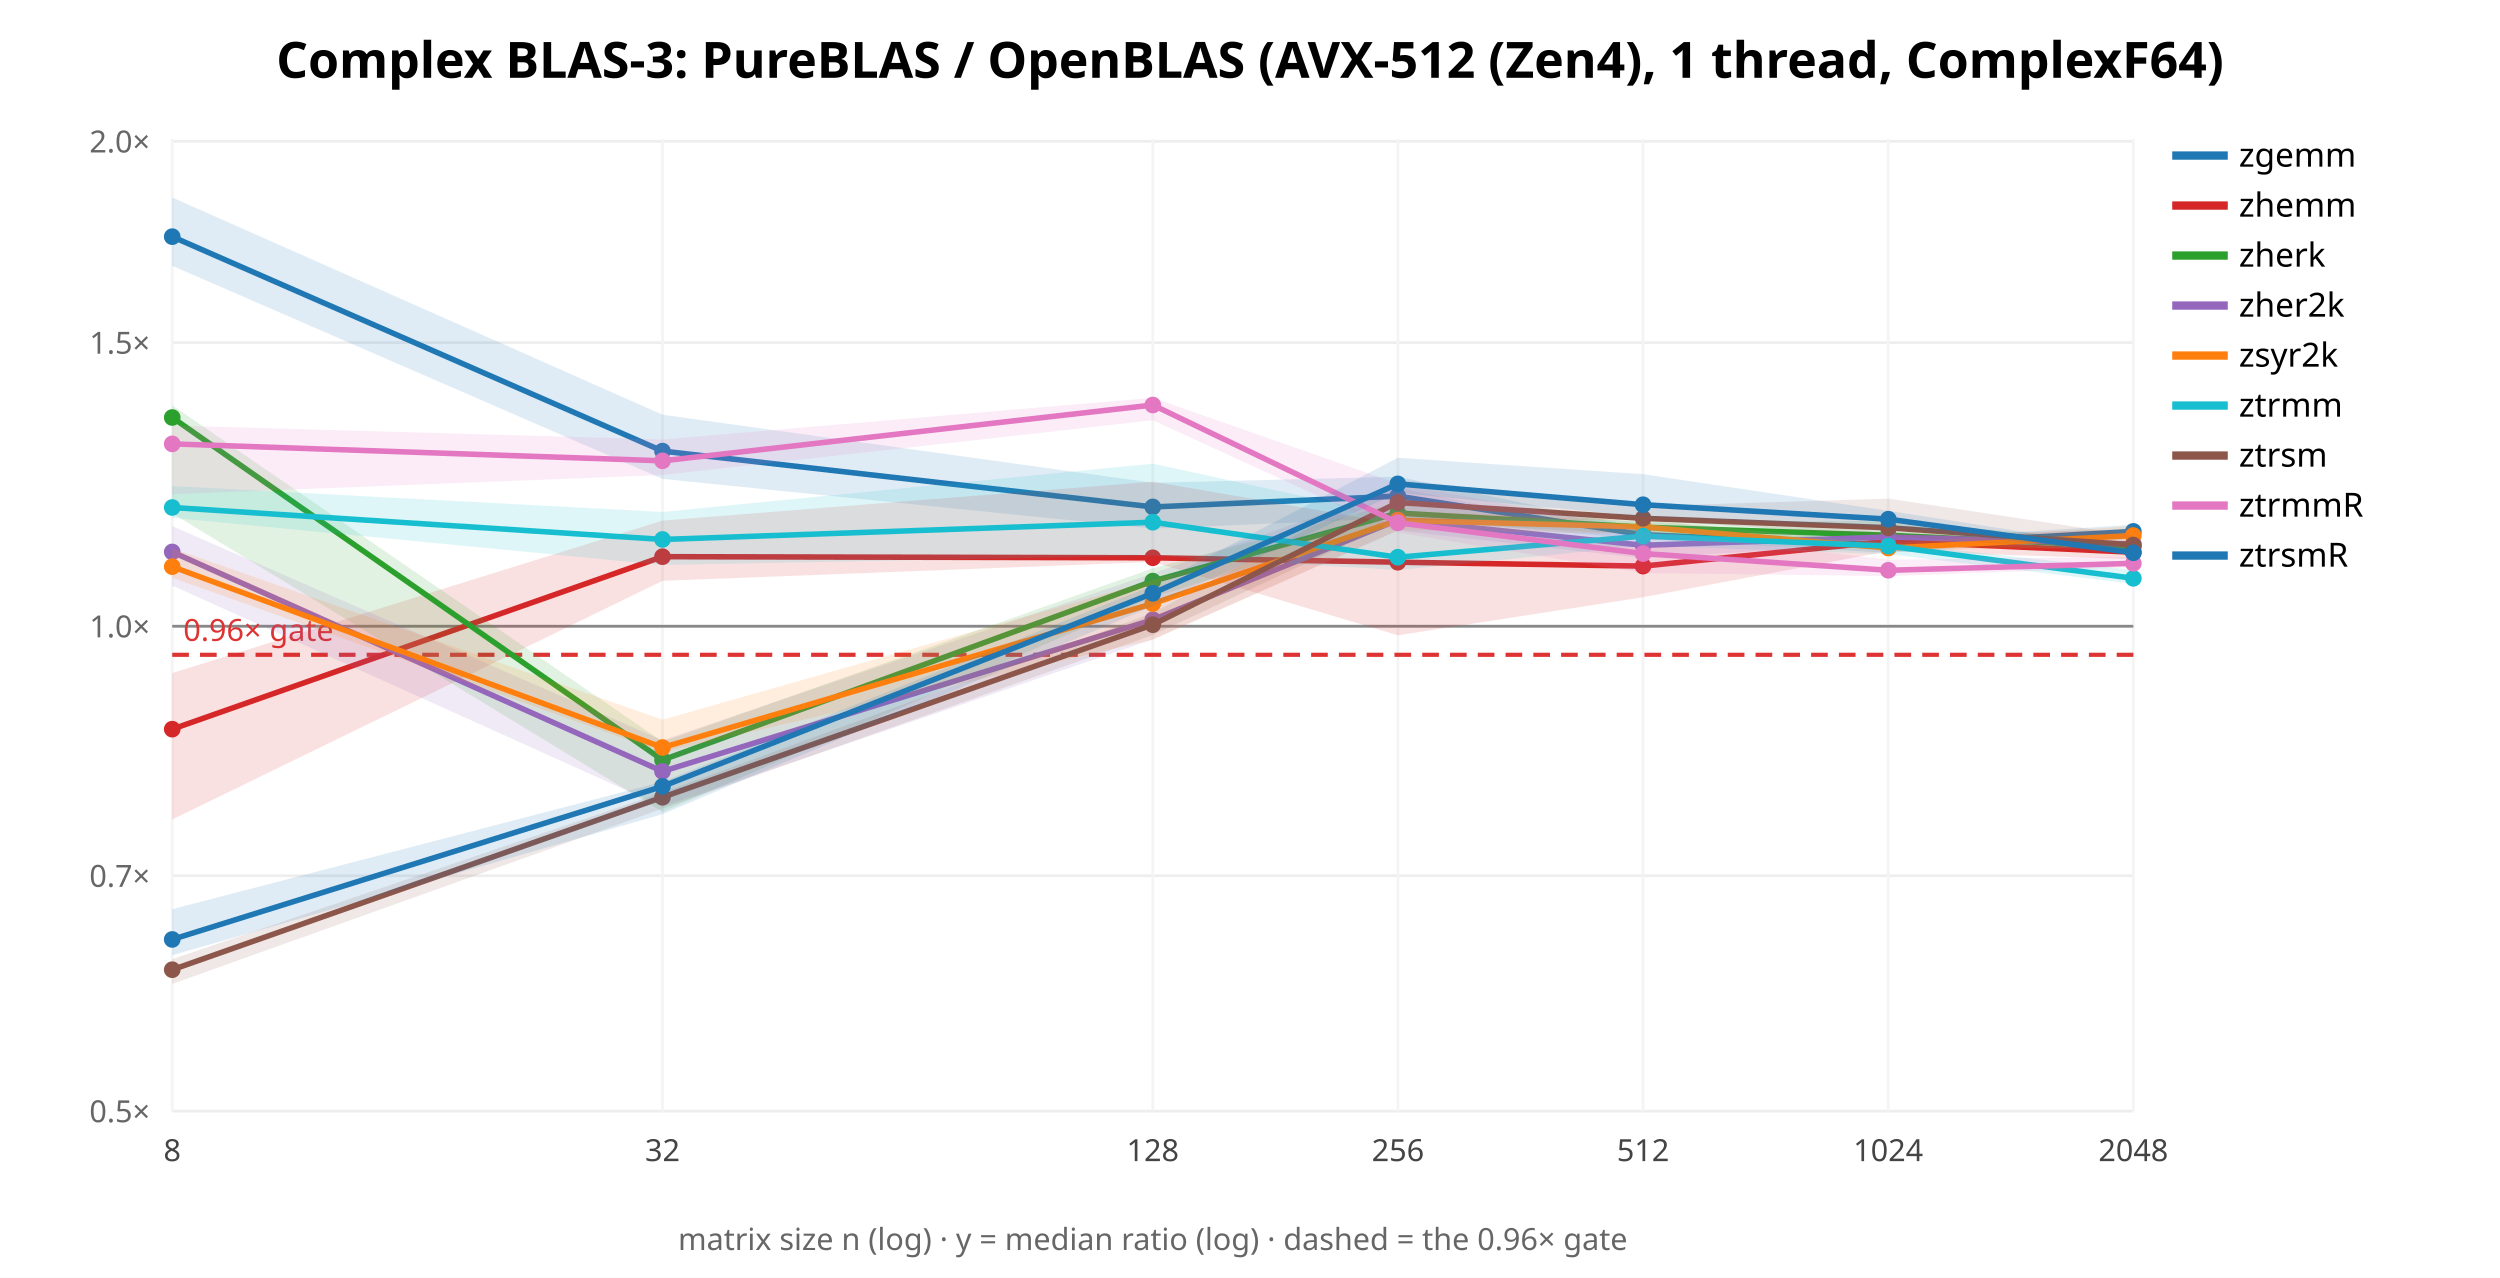
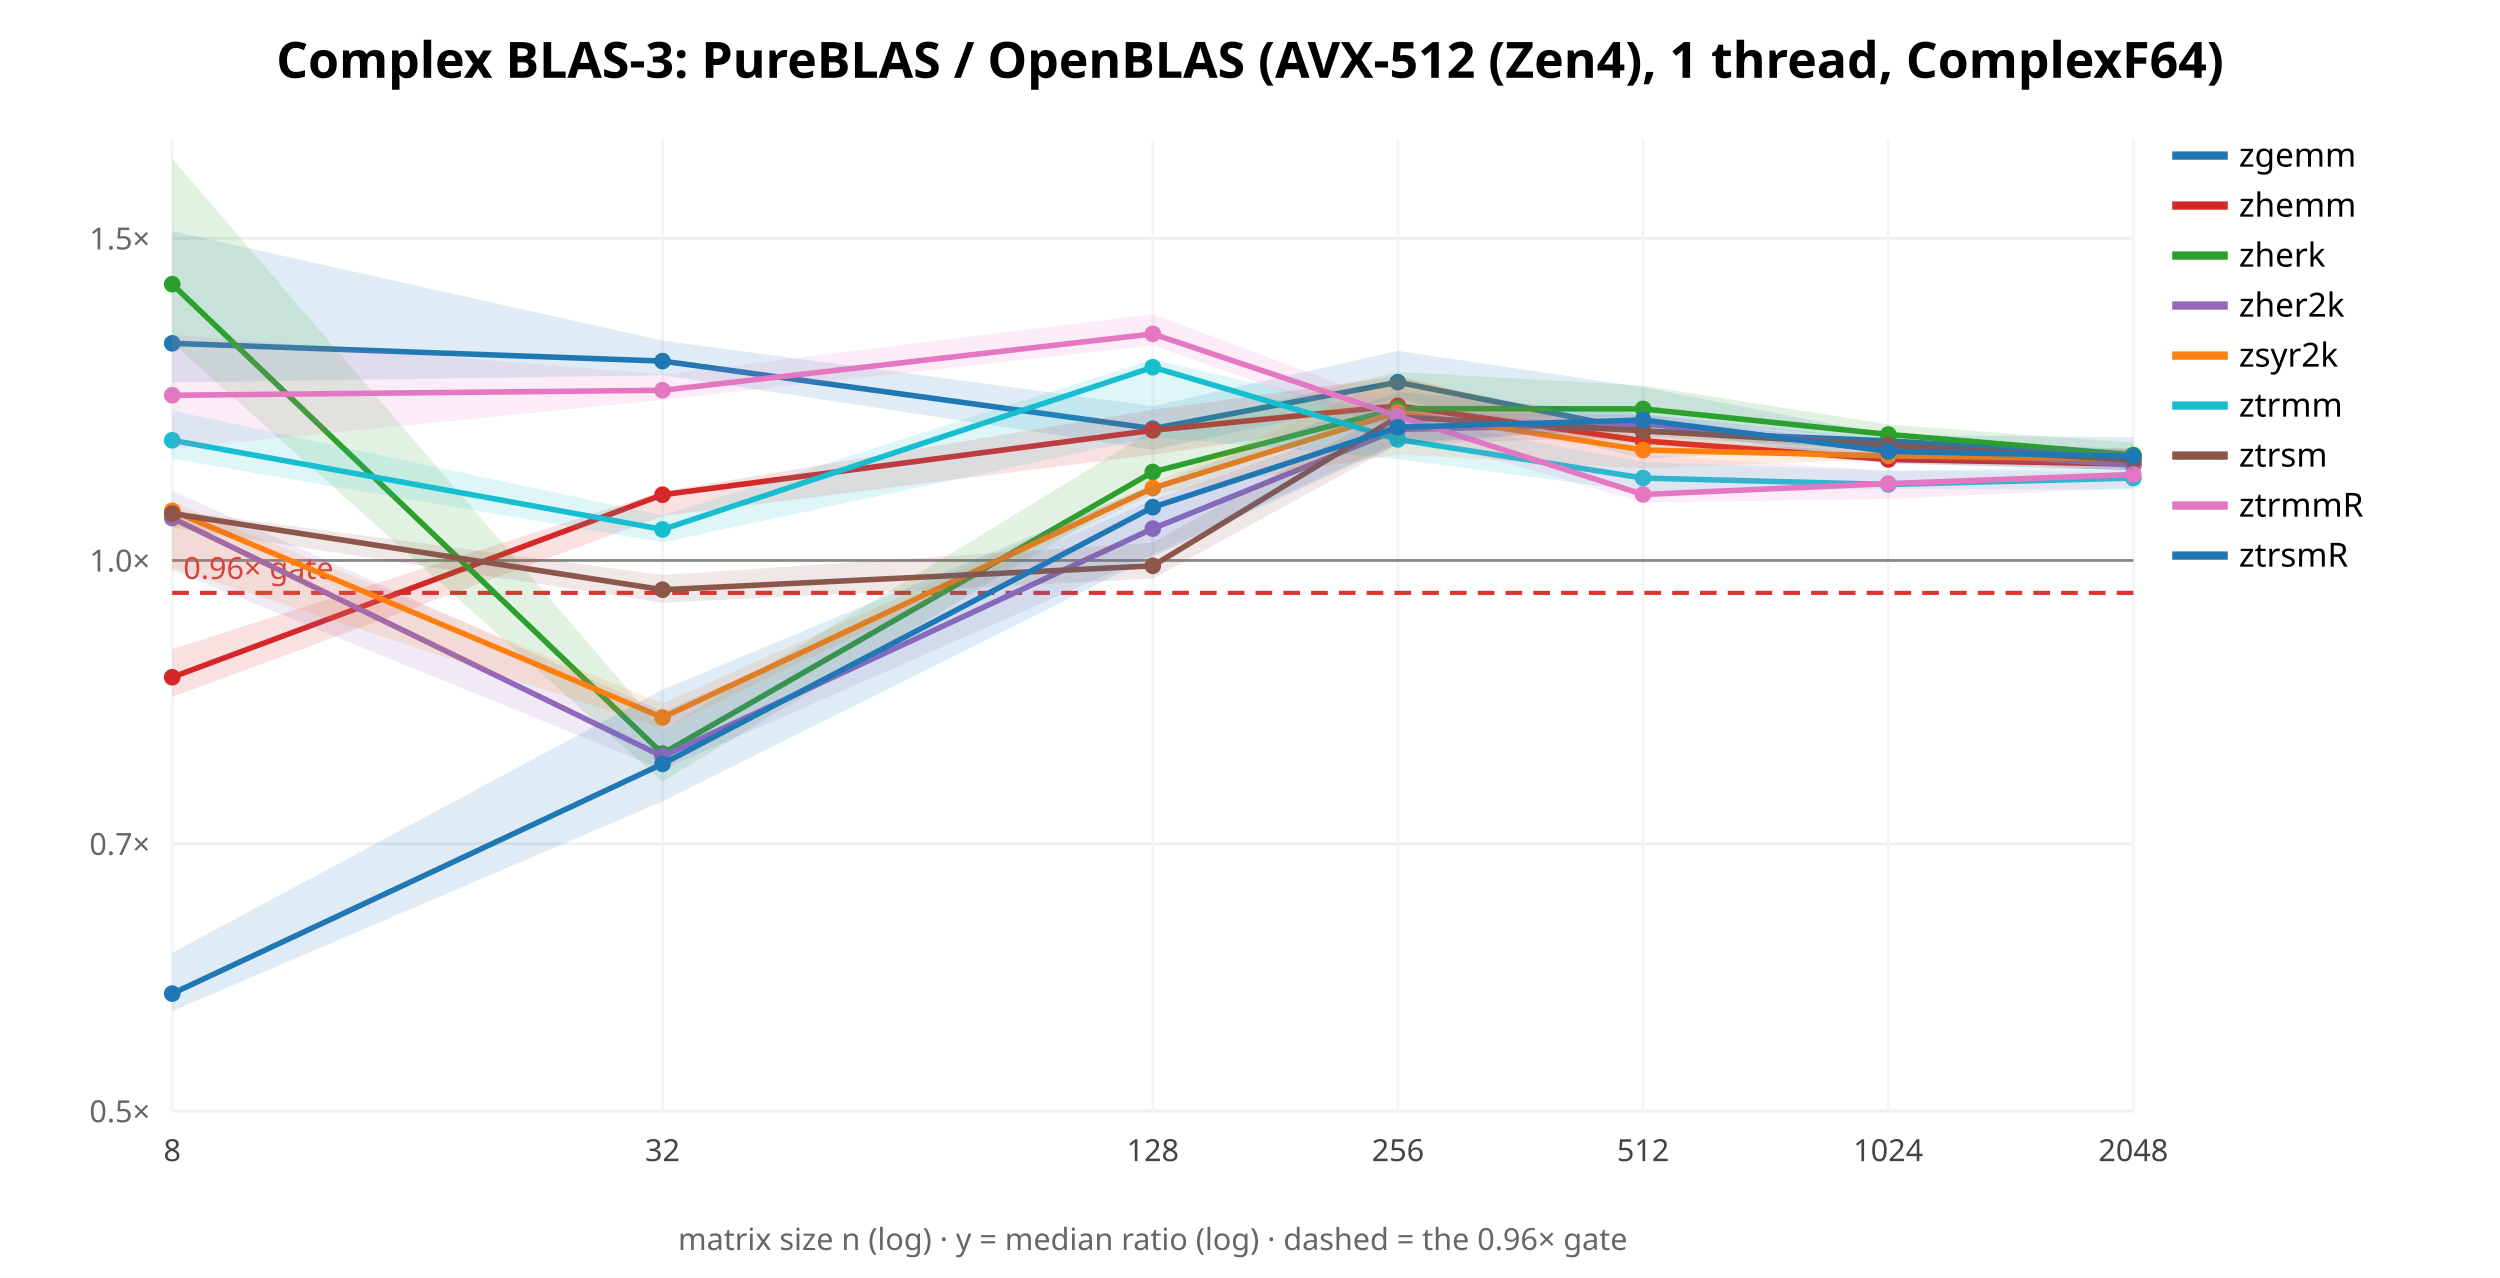
<svg xmlns="http://www.w3.org/2000/svg" width="900" height="460" font-family="sans-serif">
  <rect width="900" height="460" fill="white" />
  <text x="450.0" y="28" text-anchor="middle" font-size="18" font-weight="bold">Complex BLAS-3: PureBLAS / OpenBLAS (AVX-512 (Zen4), 1 thread, ComplexF64)</text>
  <line x1="62" y1="400.0" x2="768" y2="400.0" stroke="#eee" />
  <text x="54" y="404.0" text-anchor="end" font-size="11" fill="#666">0.5×</text>
-   <line x1="62" y1="315.267" x2="768" y2="315.267" stroke="#eee" />
-   <text x="54" y="319.267" text-anchor="end" font-size="11" fill="#666">0.7×</text>
-   <line x1="62" y1="225.447" x2="768" y2="225.447" stroke="#eee" />
-   <text x="54" y="229.447" text-anchor="end" font-size="11" fill="#666">1.0×</text>
-   <line x1="62" y1="123.339" x2="768" y2="123.339" stroke="#eee" />
-   <text x="54" y="127.339" text-anchor="end" font-size="11" fill="#666">1.5×</text>
-   <line x1="62" y1="50.893" x2="768" y2="50.893" stroke="#eee" />
-   <text x="54" y="54.893" text-anchor="end" font-size="11" fill="#666">2.0×</text>
+   <line x1="62" y1="303.769" x2="768" y2="303.769" stroke="#eee" />
+   <text x="54" y="307.769" text-anchor="end" font-size="11" fill="#666">0.7×</text>
+   <line x1="62" y1="201.76" x2="768" y2="201.76" stroke="#eee" />
+   <text x="54" y="205.76" text-anchor="end" font-size="11" fill="#666">1.0×</text>
+   <line x1="62" y1="85.797" x2="768" y2="85.797" stroke="#eee" />
+   <text x="54" y="89.797" text-anchor="end" font-size="11" fill="#666">1.5×</text>
  <line x1="62.0" y1="50" x2="62.0" y2="400" stroke="#f4f4f4" />
  <text x="62.0" y="418" text-anchor="middle" font-size="11" fill="#444">8</text>
  <line x1="238.5" y1="50" x2="238.5" y2="400" stroke="#f4f4f4" />
  <text x="238.5" y="418" text-anchor="middle" font-size="11" fill="#444">32</text>
  <line x1="415.0" y1="50" x2="415.0" y2="400" stroke="#f4f4f4" />
  <text x="415.0" y="418" text-anchor="middle" font-size="11" fill="#444">128</text>
  <line x1="503.25" y1="50" x2="503.25" y2="400" stroke="#f4f4f4" />
  <text x="503.25" y="418" text-anchor="middle" font-size="11" fill="#444">256</text>
  <line x1="591.5" y1="50" x2="591.5" y2="400" stroke="#f4f4f4" />
  <text x="591.5" y="418" text-anchor="middle" font-size="11" fill="#444">512</text>
  <line x1="679.75" y1="50" x2="679.75" y2="400" stroke="#f4f4f4" />
  <text x="679.75" y="418" text-anchor="middle" font-size="11" fill="#444">1024</text>
  <line x1="768.0" y1="50" x2="768.0" y2="400" stroke="#f4f4f4" />
  <text x="768.0" y="418" text-anchor="middle" font-size="11" fill="#444">2048</text>
-   <line x1="62" y1="225.447" x2="768" y2="225.447" stroke="#888" />
-   <line x1="62" y1="235.727" x2="768" y2="235.727" stroke="#d33" stroke-width="1.5" stroke-dasharray="6 4" />
-   <text x="66" y="230.727" font-size="11" fill="#d33">0.96× gate</text>
-   <polygon points="62.0,71.1 238.5,149.3 415.0,173.8 503.2,171.6 591.5,190.2 679.8,194.5 768.0,188.9 768.0,193.5 679.8,199.0 591.5,194.1 503.2,186.5 415.0,190.3 238.5,172.4 62.0,95.7" fill="#1f77b4" opacity="0.14" stroke="none" />
-   <polyline points="62.0,85.2 238.5,162.4 415.0,182.5 503.2,178.6 591.5,192.5 679.8,196.3 768.0,191.3" fill="none" stroke="#1f77b4" stroke-width="2" />
-   <circle cx="62.0" cy="85.2" r="3" fill="#1f77b4" />
-   <circle cx="238.5" cy="162.4" r="3" fill="#1f77b4" />
-   <circle cx="415.0" cy="182.5" r="3" fill="#1f77b4" />
-   <circle cx="503.2" cy="178.6" r="3" fill="#1f77b4" />
-   <circle cx="591.5" cy="192.5" r="3" fill="#1f77b4" />
-   <circle cx="679.8" cy="196.3" r="3" fill="#1f77b4" />
-   <circle cx="768.0" cy="191.3" r="3" fill="#1f77b4" />
+   <line x1="62" y1="201.76" x2="768" y2="201.76" stroke="#888" />
+   <line x1="62" y1="213.435" x2="768" y2="213.435" stroke="#d33" stroke-width="1.5" stroke-dasharray="6 4" />
+   <text x="66" y="208.435" font-size="11" fill="#d33">0.96× gate</text>
+   <polygon points="62.0,83.2 238.5,122.6 415.0,146.2 503.2,126.3 591.5,139.4 679.8,156.6 768.0,157.4 768.0,166.8 679.8,161.0 591.5,165.1 503.2,143.4 415.0,161.9 238.5,135.1 62.0,137.7" fill="#1f77b4" opacity="0.14" stroke="none" />
+   <polyline points="62.0,123.6 238.5,130.0 415.0,154.3 503.2,137.6 591.5,155.2 679.8,158.7 768.0,164.0" fill="none" stroke="#1f77b4" stroke-width="2" />
+   <circle cx="62.0" cy="123.6" r="3" fill="#1f77b4" />
+   <circle cx="238.5" cy="130.0" r="3" fill="#1f77b4" />
+   <circle cx="415.0" cy="154.3" r="3" fill="#1f77b4" />
+   <circle cx="503.2" cy="137.6" r="3" fill="#1f77b4" />
+   <circle cx="591.5" cy="155.2" r="3" fill="#1f77b4" />
+   <circle cx="679.8" cy="158.7" r="3" fill="#1f77b4" />
+   <circle cx="768.0" cy="164.0" r="3" fill="#1f77b4" />
  <line x1="782" y1="56" x2="802" y2="56" stroke="#1f77b4" stroke-width="3" />
  <text x="806" y="60" font-size="12">zgemm</text>
-   <polygon points="62.0,242.3 238.5,187.4 415.0,173.4 503.2,188.6 591.5,196.7 679.8,193.4 768.0,197.1 768.0,201.3 679.8,198.4 591.5,215.0 503.2,228.7 415.0,202.3 238.5,209.1 62.0,295.0" fill="#d62728" opacity="0.14" stroke="none" />
-   <polyline points="62.0,262.5 238.5,200.4 415.0,200.8 503.2,202.4 591.5,203.8 679.8,194.8 768.0,198.8" fill="none" stroke="#d62728" stroke-width="2" />
-   <circle cx="62.0" cy="262.5" r="3" fill="#d62728" />
-   <circle cx="238.5" cy="200.4" r="3" fill="#d62728" />
-   <circle cx="415.0" cy="200.8" r="3" fill="#d62728" />
-   <circle cx="503.2" cy="202.4" r="3" fill="#d62728" />
-   <circle cx="591.5" cy="203.8" r="3" fill="#d62728" />
-   <circle cx="679.8" cy="194.8" r="3" fill="#d62728" />
-   <circle cx="768.0" cy="198.8" r="3" fill="#d62728" />
+   <polygon points="62.0,233.7 238.5,176.9 415.0,147.5 503.2,135.4 591.5,158.1 679.8,162.9 768.0,161.4 768.0,169.3 679.8,166.7 591.5,159.9 503.2,150.9 415.0,163.7 238.5,185.8 62.0,250.9" fill="#d62728" opacity="0.14" stroke="none" />
+   <polyline points="62.0,243.8 238.5,178.1 415.0,154.9 503.2,146.1 591.5,158.7 679.8,165.4 768.0,167.1" fill="none" stroke="#d62728" stroke-width="2" />
+   <circle cx="62.0" cy="243.8" r="3" fill="#d62728" />
+   <circle cx="238.5" cy="178.1" r="3" fill="#d62728" />
+   <circle cx="415.0" cy="154.9" r="3" fill="#d62728" />
+   <circle cx="503.2" cy="146.1" r="3" fill="#d62728" />
+   <circle cx="591.5" cy="158.7" r="3" fill="#d62728" />
+   <circle cx="679.8" cy="165.4" r="3" fill="#d62728" />
+   <circle cx="768.0" cy="167.1" r="3" fill="#d62728" />
  <line x1="782" y1="74" x2="802" y2="74" stroke="#d62728" stroke-width="3" />
  <text x="806" y="78" font-size="12">zhemm</text>
-   <polygon points="62.0,145.9 238.5,267.0 415.0,204.6 503.2,180.9 591.5,188.1 679.8,187.5 768.0,195.2 768.0,197.7 679.8,196.5 591.5,192.4 503.2,187.6 415.0,215.0 238.5,292.3 62.0,184.8" fill="#2ca02c" opacity="0.14" stroke="none" />
-   <polyline points="62.0,150.3 238.5,273.6 415.0,209.2 503.2,184.7 591.5,189.8 679.8,192.7 768.0,196.8" fill="none" stroke="#2ca02c" stroke-width="2" />
-   <circle cx="62.0" cy="150.3" r="3" fill="#2ca02c" />
-   <circle cx="238.5" cy="273.6" r="3" fill="#2ca02c" />
-   <circle cx="415.0" cy="209.2" r="3" fill="#2ca02c" />
-   <circle cx="503.2" cy="184.7" r="3" fill="#2ca02c" />
-   <circle cx="591.5" cy="189.8" r="3" fill="#2ca02c" />
-   <circle cx="679.8" cy="192.7" r="3" fill="#2ca02c" />
-   <circle cx="768.0" cy="196.8" r="3" fill="#2ca02c" />
+   <polygon points="62.0,57.1 238.5,262.7 415.0,154.9 503.2,133.9 591.5,138.8 679.8,152.8 768.0,159.4 768.0,167.8 679.8,158.6 591.5,150.0 503.2,150.0 415.0,173.9 238.5,281.4 62.0,123.4" fill="#2ca02c" opacity="0.14" stroke="none" />
+   <polyline points="62.0,102.3 238.5,271.3 415.0,169.9 503.2,147.1 591.5,147.2 679.8,156.4 768.0,163.8" fill="none" stroke="#2ca02c" stroke-width="2" />
+   <circle cx="62.0" cy="102.3" r="3" fill="#2ca02c" />
+   <circle cx="238.5" cy="271.3" r="3" fill="#2ca02c" />
+   <circle cx="415.0" cy="169.9" r="3" fill="#2ca02c" />
+   <circle cx="503.2" cy="147.1" r="3" fill="#2ca02c" />
+   <circle cx="591.5" cy="147.2" r="3" fill="#2ca02c" />
+   <circle cx="679.8" cy="156.4" r="3" fill="#2ca02c" />
+   <circle cx="768.0" cy="163.8" r="3" fill="#2ca02c" />
  <line x1="782" y1="92" x2="802" y2="92" stroke="#2ca02c" stroke-width="3" />
  <text x="806" y="96" font-size="12">zherk</text>
-   <polygon points="62.0,189.4 238.5,266.5 415.0,206.4 503.2,175.6 591.5,193.8 679.8,193.0 768.0,190.5 768.0,198.2 679.8,195.5 591.5,201.0 503.2,191.0 415.0,230.2 238.5,290.4 62.0,210.8" fill="#9467bd" opacity="0.14" stroke="none" />
-   <polyline points="62.0,198.7 238.5,277.7 415.0,223.1 503.2,187.2 591.5,196.3 679.8,193.3 768.0,195.9" fill="none" stroke="#9467bd" stroke-width="2" />
-   <circle cx="62.0" cy="198.7" r="3" fill="#9467bd" />
-   <circle cx="238.5" cy="277.7" r="3" fill="#9467bd" />
-   <circle cx="415.0" cy="223.1" r="3" fill="#9467bd" />
-   <circle cx="503.2" cy="187.2" r="3" fill="#9467bd" />
-   <circle cx="591.5" cy="196.3" r="3" fill="#9467bd" />
-   <circle cx="679.8" cy="193.3" r="3" fill="#9467bd" />
-   <circle cx="768.0" cy="195.9" r="3" fill="#9467bd" />
+   <polygon points="62.0,176.7 238.5,256.1 415.0,180.0 503.2,148.3 591.5,149.5 679.8,160.3 768.0,161.8 768.0,170.0 679.8,163.3 591.5,153.9 503.2,159.2 415.0,199.6 238.5,277.1 62.0,205.3" fill="#9467bd" opacity="0.14" stroke="none" />
+   <polyline points="62.0,186.5 238.5,272.3 415.0,190.3 503.2,154.6 591.5,152.6 679.8,161.1 768.0,167.5" fill="none" stroke="#9467bd" stroke-width="2" />
+   <circle cx="62.0" cy="186.5" r="3" fill="#9467bd" />
+   <circle cx="238.5" cy="272.3" r="3" fill="#9467bd" />
+   <circle cx="415.0" cy="190.3" r="3" fill="#9467bd" />
+   <circle cx="503.2" cy="154.6" r="3" fill="#9467bd" />
+   <circle cx="591.5" cy="152.6" r="3" fill="#9467bd" />
+   <circle cx="679.8" cy="161.1" r="3" fill="#9467bd" />
+   <circle cx="768.0" cy="167.5" r="3" fill="#9467bd" />
  <line x1="782" y1="110" x2="802" y2="110" stroke="#9467bd" stroke-width="3" />
  <text x="806" y="114" font-size="12">zher2k</text>
-   <polygon points="62.0,197.4 238.5,259.1 415.0,208.9 503.2,184.1 591.5,187.1 679.8,195.6 768.0,189.3 768.0,197.1 679.8,198.1 591.5,192.2 503.2,190.9 415.0,230.3 238.5,270.8 62.0,208.0" fill="#ff7f0e" opacity="0.14" stroke="none" />
-   <polyline points="62.0,204.0 238.5,269.1 415.0,217.3 503.2,187.3 591.5,189.7 679.8,197.3 768.0,192.8" fill="none" stroke="#ff7f0e" stroke-width="2" />
-   <circle cx="62.0" cy="204.0" r="3" fill="#ff7f0e" />
-   <circle cx="238.5" cy="269.1" r="3" fill="#ff7f0e" />
-   <circle cx="415.0" cy="217.3" r="3" fill="#ff7f0e" />
-   <circle cx="503.2" cy="187.3" r="3" fill="#ff7f0e" />
-   <circle cx="591.5" cy="189.7" r="3" fill="#ff7f0e" />
-   <circle cx="679.8" cy="197.3" r="3" fill="#ff7f0e" />
-   <circle cx="768.0" cy="192.8" r="3" fill="#ff7f0e" />
+   <polygon points="62.0,180.7 238.5,253.3 415.0,174.0 503.2,135.6 591.5,154.8 679.8,162.1 768.0,162.6 768.0,167.9 679.8,165.3 591.5,168.6 503.2,163.6 415.0,178.0 238.5,262.2 62.0,204.5" fill="#ff7f0e" opacity="0.14" stroke="none" />
+   <polyline points="62.0,183.9 238.5,258.3 415.0,175.7 503.2,148.4 591.5,162.0 679.8,164.1 768.0,165.2" fill="none" stroke="#ff7f0e" stroke-width="2" />
+   <circle cx="62.0" cy="183.9" r="3" fill="#ff7f0e" />
+   <circle cx="238.5" cy="258.3" r="3" fill="#ff7f0e" />
+   <circle cx="415.0" cy="175.7" r="3" fill="#ff7f0e" />
+   <circle cx="503.2" cy="148.4" r="3" fill="#ff7f0e" />
+   <circle cx="591.5" cy="162.0" r="3" fill="#ff7f0e" />
+   <circle cx="679.8" cy="164.1" r="3" fill="#ff7f0e" />
+   <circle cx="768.0" cy="165.2" r="3" fill="#ff7f0e" />
  <line x1="782" y1="128" x2="802" y2="128" stroke="#ff7f0e" stroke-width="3" />
  <text x="806" y="132" font-size="12">zsyr2k</text>
-   <polygon points="62.0,175.0 238.5,184.3 415.0,166.9 503.2,186.1 591.5,187.4 679.8,195.3 768.0,205.2 768.0,210.2 679.8,199.5 591.5,196.5 503.2,205.2 415.0,200.0 238.5,203.4 62.0,186.4" fill="#17becf" opacity="0.14" stroke="none" />
-   <polyline points="62.0,182.7 238.5,194.2 415.0,188.0 503.2,200.6 591.5,193.0 679.8,196.6 768.0,208.2" fill="none" stroke="#17becf" stroke-width="2" />
-   <circle cx="62.0" cy="182.7" r="3" fill="#17becf" />
-   <circle cx="238.5" cy="194.2" r="3" fill="#17becf" />
-   <circle cx="415.0" cy="188.0" r="3" fill="#17becf" />
-   <circle cx="503.2" cy="200.6" r="3" fill="#17becf" />
-   <circle cx="591.5" cy="193.0" r="3" fill="#17becf" />
-   <circle cx="679.8" cy="196.6" r="3" fill="#17becf" />
-   <circle cx="768.0" cy="208.2" r="3" fill="#17becf" />
+   <polygon points="62.0,147.8 238.5,185.6 415.0,129.4 503.2,149.8 591.5,166.3 679.8,169.5 768.0,167.9 768.0,176.3 679.8,176.0 591.5,177.1 503.2,165.3 415.0,157.3 238.5,195.3 62.0,165.2" fill="#17becf" opacity="0.14" stroke="none" />
+   <polyline points="62.0,158.5 238.5,190.6 415.0,132.2 503.2,158.2 591.5,172.1 679.8,174.4 768.0,172.1" fill="none" stroke="#17becf" stroke-width="2" />
+   <circle cx="62.0" cy="158.5" r="3" fill="#17becf" />
+   <circle cx="238.5" cy="190.6" r="3" fill="#17becf" />
+   <circle cx="415.0" cy="132.2" r="3" fill="#17becf" />
+   <circle cx="503.2" cy="158.2" r="3" fill="#17becf" />
+   <circle cx="591.5" cy="172.1" r="3" fill="#17becf" />
+   <circle cx="679.8" cy="174.4" r="3" fill="#17becf" />
+   <circle cx="768.0" cy="172.1" r="3" fill="#17becf" />
  <line x1="782" y1="146" x2="802" y2="146" stroke="#17becf" stroke-width="3" />
  <text x="806" y="150" font-size="12">ztrmm</text>
-   <polygon points="62.0,345.3 238.5,285.3 415.0,220.7 503.2,172.7 591.5,182.2 679.8,179.5 768.0,192.8 768.0,199.3 679.8,192.9 591.5,187.2 503.2,187.3 415.0,228.6 238.5,291.1 62.0,354.2" fill="#8c564b" opacity="0.14" stroke="none" />
-   <polyline points="62.0,349.1 238.5,287.0 415.0,224.9 503.2,180.9 591.5,186.6 679.8,190.0 768.0,196.2" fill="none" stroke="#8c564b" stroke-width="2" />
-   <circle cx="62.0" cy="349.1" r="3" fill="#8c564b" />
-   <circle cx="238.5" cy="287.0" r="3" fill="#8c564b" />
-   <circle cx="415.0" cy="224.9" r="3" fill="#8c564b" />
-   <circle cx="503.2" cy="180.9" r="3" fill="#8c564b" />
-   <circle cx="591.5" cy="186.6" r="3" fill="#8c564b" />
-   <circle cx="679.8" cy="190.0" r="3" fill="#8c564b" />
-   <circle cx="768.0" cy="196.2" r="3" fill="#8c564b" />
+   <polygon points="62.0,183.7 238.5,207.0 415.0,195.3 503.2,146.4 591.5,154.5 679.8,158.0 768.0,164.8 768.0,168.1 679.8,162.0 591.5,157.2 503.2,159.9 415.0,208.3 238.5,217.0 62.0,189.9" fill="#8c564b" opacity="0.14" stroke="none" />
+   <polyline points="62.0,184.9 238.5,212.3 415.0,203.7 503.2,150.1 591.5,155.1 679.8,160.2 768.0,165.7" fill="none" stroke="#8c564b" stroke-width="2" />
+   <circle cx="62.0" cy="184.9" r="3" fill="#8c564b" />
+   <circle cx="238.5" cy="212.3" r="3" fill="#8c564b" />
+   <circle cx="415.0" cy="203.7" r="3" fill="#8c564b" />
+   <circle cx="503.2" cy="150.1" r="3" fill="#8c564b" />
+   <circle cx="591.5" cy="155.1" r="3" fill="#8c564b" />
+   <circle cx="679.8" cy="160.2" r="3" fill="#8c564b" />
+   <circle cx="768.0" cy="165.7" r="3" fill="#8c564b" />
  <line x1="782" y1="164" x2="802" y2="164" stroke="#8c564b" stroke-width="3" />
  <text x="806" y="168" font-size="12">ztrsm</text>
-   <polygon points="62.0,153.2 238.5,158.2 415.0,143.2 503.2,174.1 591.5,190.9 679.8,201.5 768.0,200.4 768.0,204.2 679.8,207.4 591.5,206.3 503.2,191.7 415.0,151.3 238.5,171.0 62.0,177.9" fill="#e377c2" opacity="0.14" stroke="none" />
-   <polyline points="62.0,159.8 238.5,165.9 415.0,145.8 503.2,188.2 591.5,199.3 679.8,205.3 768.0,202.8" fill="none" stroke="#e377c2" stroke-width="2" />
-   <circle cx="62.0" cy="159.8" r="3" fill="#e377c2" />
-   <circle cx="238.5" cy="165.9" r="3" fill="#e377c2" />
-   <circle cx="415.0" cy="145.8" r="3" fill="#e377c2" />
-   <circle cx="503.2" cy="188.2" r="3" fill="#e377c2" />
-   <circle cx="591.5" cy="199.3" r="3" fill="#e377c2" />
-   <circle cx="679.8" cy="205.3" r="3" fill="#e377c2" />
-   <circle cx="768.0" cy="202.8" r="3" fill="#e377c2" />
+   <polygon points="62.0,120.5 238.5,134.8 415.0,113.1 503.2,146.1 591.5,163.8 679.8,169.5 768.0,169.7 768.0,175.6 679.8,179.6 591.5,180.9 503.2,155.5 415.0,124.3 238.5,144.0 62.0,161.5" fill="#e377c2" opacity="0.14" stroke="none" />
+   <polyline points="62.0,142.3 238.5,140.5 415.0,120.2 503.2,149.8 591.5,178.0 679.8,174.1 768.0,170.8" fill="none" stroke="#e377c2" stroke-width="2" />
+   <circle cx="62.0" cy="142.3" r="3" fill="#e377c2" />
+   <circle cx="238.5" cy="140.5" r="3" fill="#e377c2" />
+   <circle cx="415.0" cy="120.2" r="3" fill="#e377c2" />
+   <circle cx="503.2" cy="149.8" r="3" fill="#e377c2" />
+   <circle cx="591.5" cy="178.0" r="3" fill="#e377c2" />
+   <circle cx="679.8" cy="174.1" r="3" fill="#e377c2" />
+   <circle cx="768.0" cy="170.8" r="3" fill="#e377c2" />
  <line x1="782" y1="182" x2="802" y2="182" stroke="#e377c2" stroke-width="3" />
  <text x="806" y="186" font-size="12">ztrmmR</text>
-   <polygon points="62.0,327.3 238.5,281.4 415.0,210.8 503.2,164.8 591.5,170.7 679.8,183.9 768.0,197.6 768.0,199.9 679.8,189.7 591.5,186.0 503.2,177.4 415.0,218.2 238.5,293.1 62.0,343.9" fill="#1f77b4" opacity="0.14" stroke="none" />
-   <polyline points="62.0,338.2 238.5,283.1 415.0,213.6 503.2,174.2 591.5,181.7 679.8,186.9 768.0,199.0" fill="none" stroke="#1f77b4" stroke-width="2" />
-   <circle cx="62.0" cy="338.2" r="3" fill="#1f77b4" />
-   <circle cx="238.5" cy="283.1" r="3" fill="#1f77b4" />
-   <circle cx="415.0" cy="213.6" r="3" fill="#1f77b4" />
-   <circle cx="503.2" cy="174.2" r="3" fill="#1f77b4" />
-   <circle cx="591.5" cy="181.7" r="3" fill="#1f77b4" />
-   <circle cx="679.8" cy="186.9" r="3" fill="#1f77b4" />
-   <circle cx="768.0" cy="199.0" r="3" fill="#1f77b4" />
+   <polygon points="62.0,343.0 238.5,248.3 415.0,174.7 503.2,141.1 591.5,149.1 679.8,158.5 768.0,161.6 768.0,169.3 679.8,166.9 591.5,153.7 503.2,159.9 415.0,200.4 238.5,288.5 62.0,364.0" fill="#1f77b4" opacity="0.14" stroke="none" />
+   <polyline points="62.0,357.7 238.5,275.0 415.0,182.6 503.2,153.8 591.5,151.2 679.8,162.5 768.0,164.3" fill="none" stroke="#1f77b4" stroke-width="2" />
+   <circle cx="62.0" cy="357.7" r="3" fill="#1f77b4" />
+   <circle cx="238.5" cy="275.0" r="3" fill="#1f77b4" />
+   <circle cx="415.0" cy="182.6" r="3" fill="#1f77b4" />
+   <circle cx="503.2" cy="153.8" r="3" fill="#1f77b4" />
+   <circle cx="591.5" cy="151.2" r="3" fill="#1f77b4" />
+   <circle cx="679.8" cy="162.5" r="3" fill="#1f77b4" />
+   <circle cx="768.0" cy="164.3" r="3" fill="#1f77b4" />
  <line x1="782" y1="200" x2="802" y2="200" stroke="#1f77b4" stroke-width="3" />
  <text x="806" y="204" font-size="12">ztrsmR</text>
  <text x="415.0" y="450" text-anchor="middle" font-size="11" fill="#666">matrix size n (log) · y = median ratio (log) · dashed = the 0.96× gate</text>
</svg>
